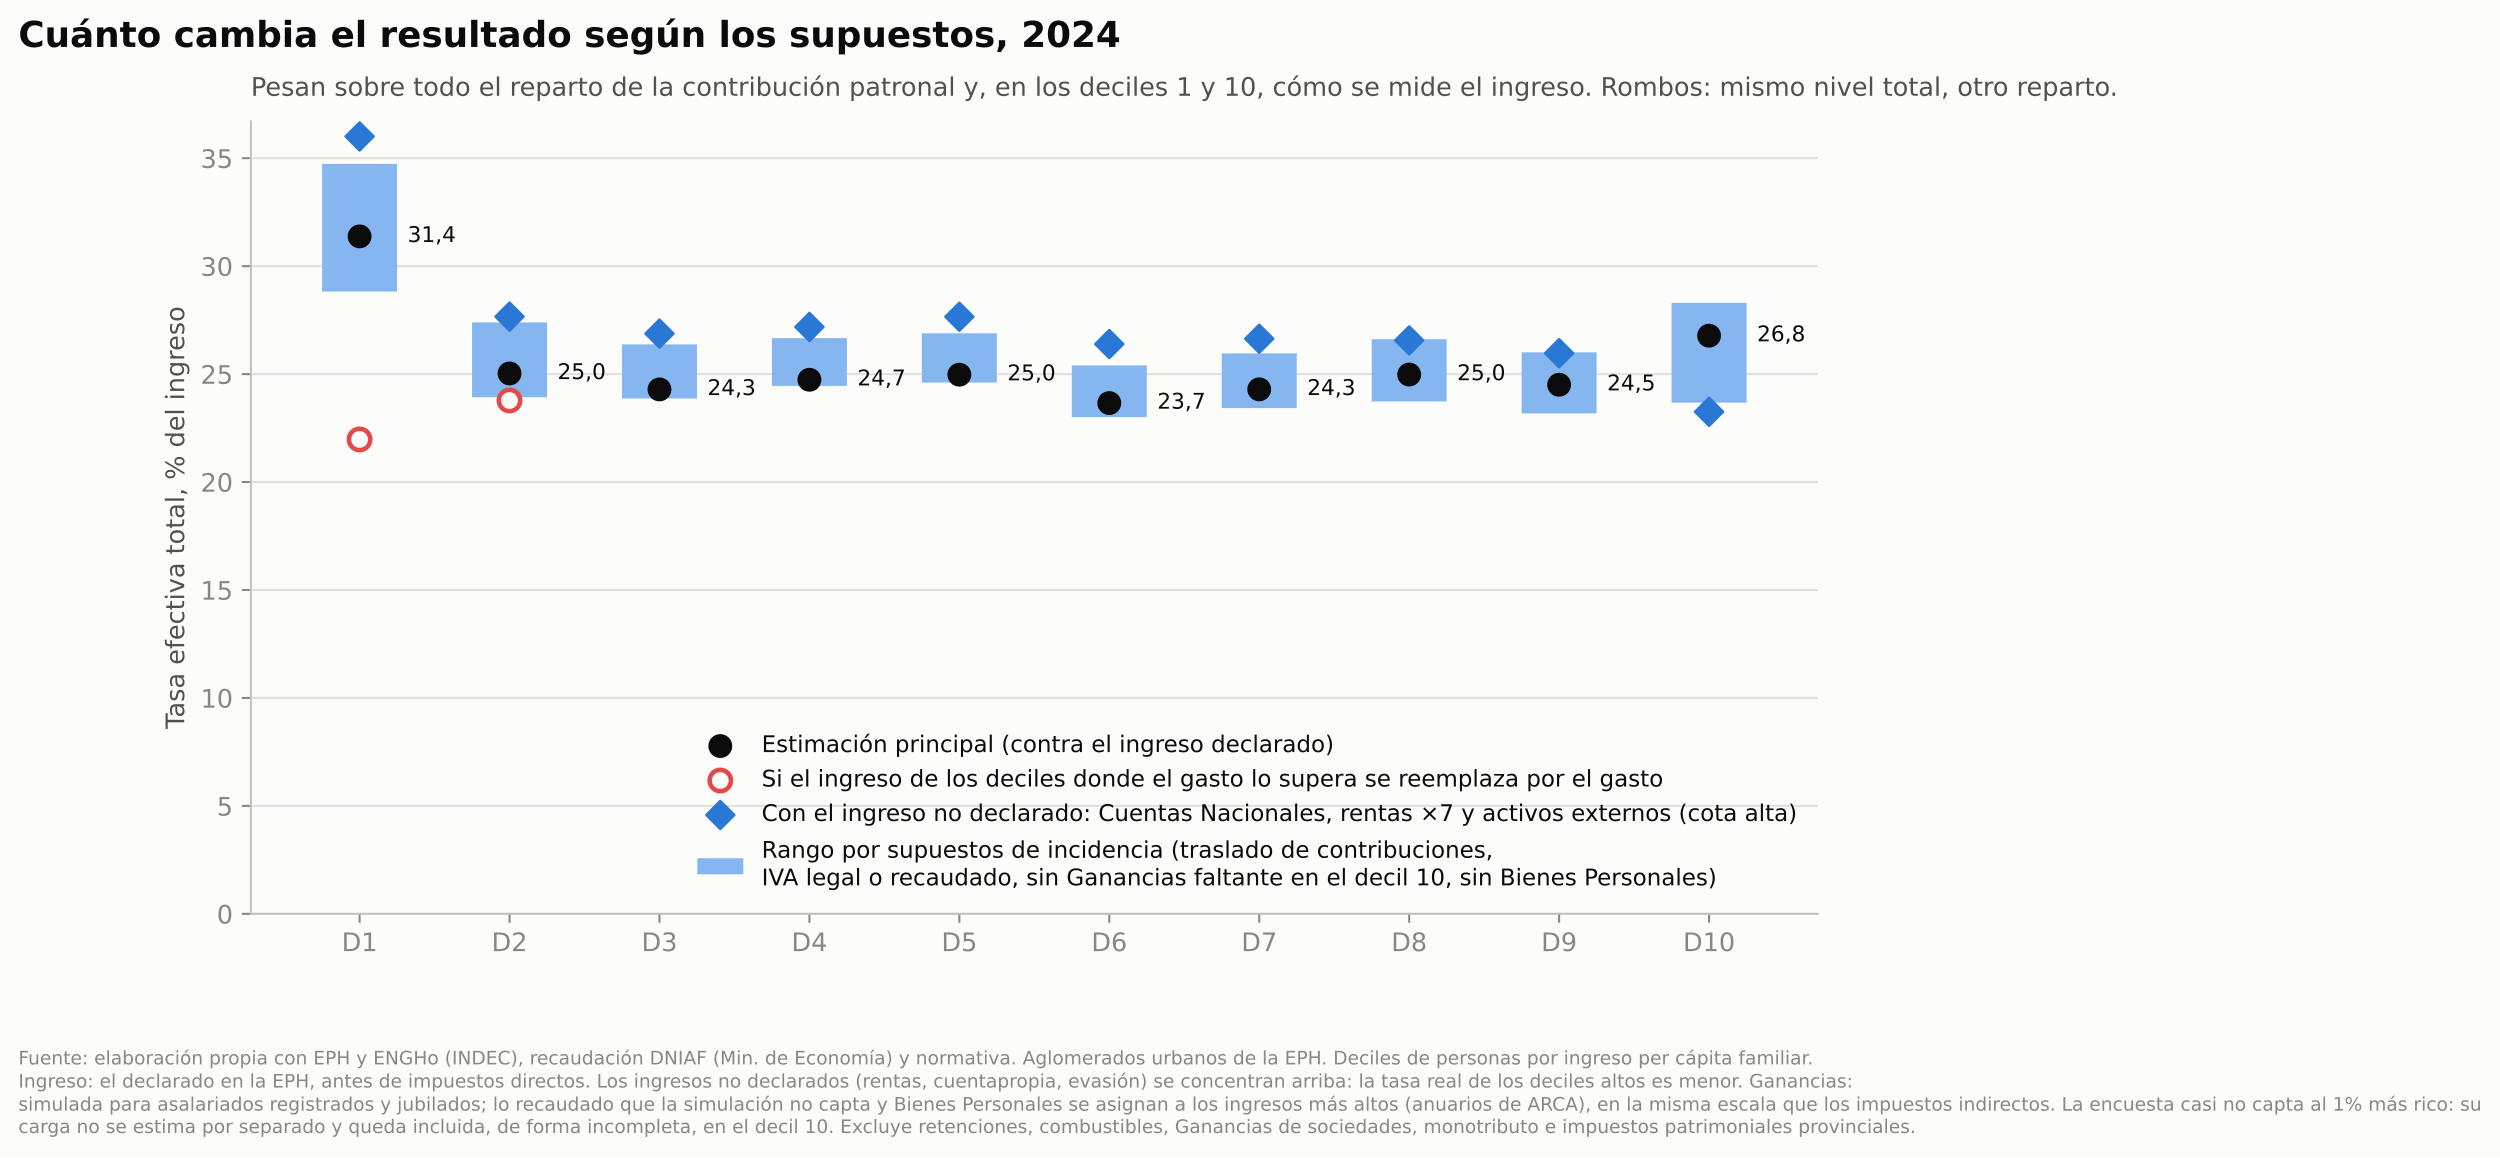
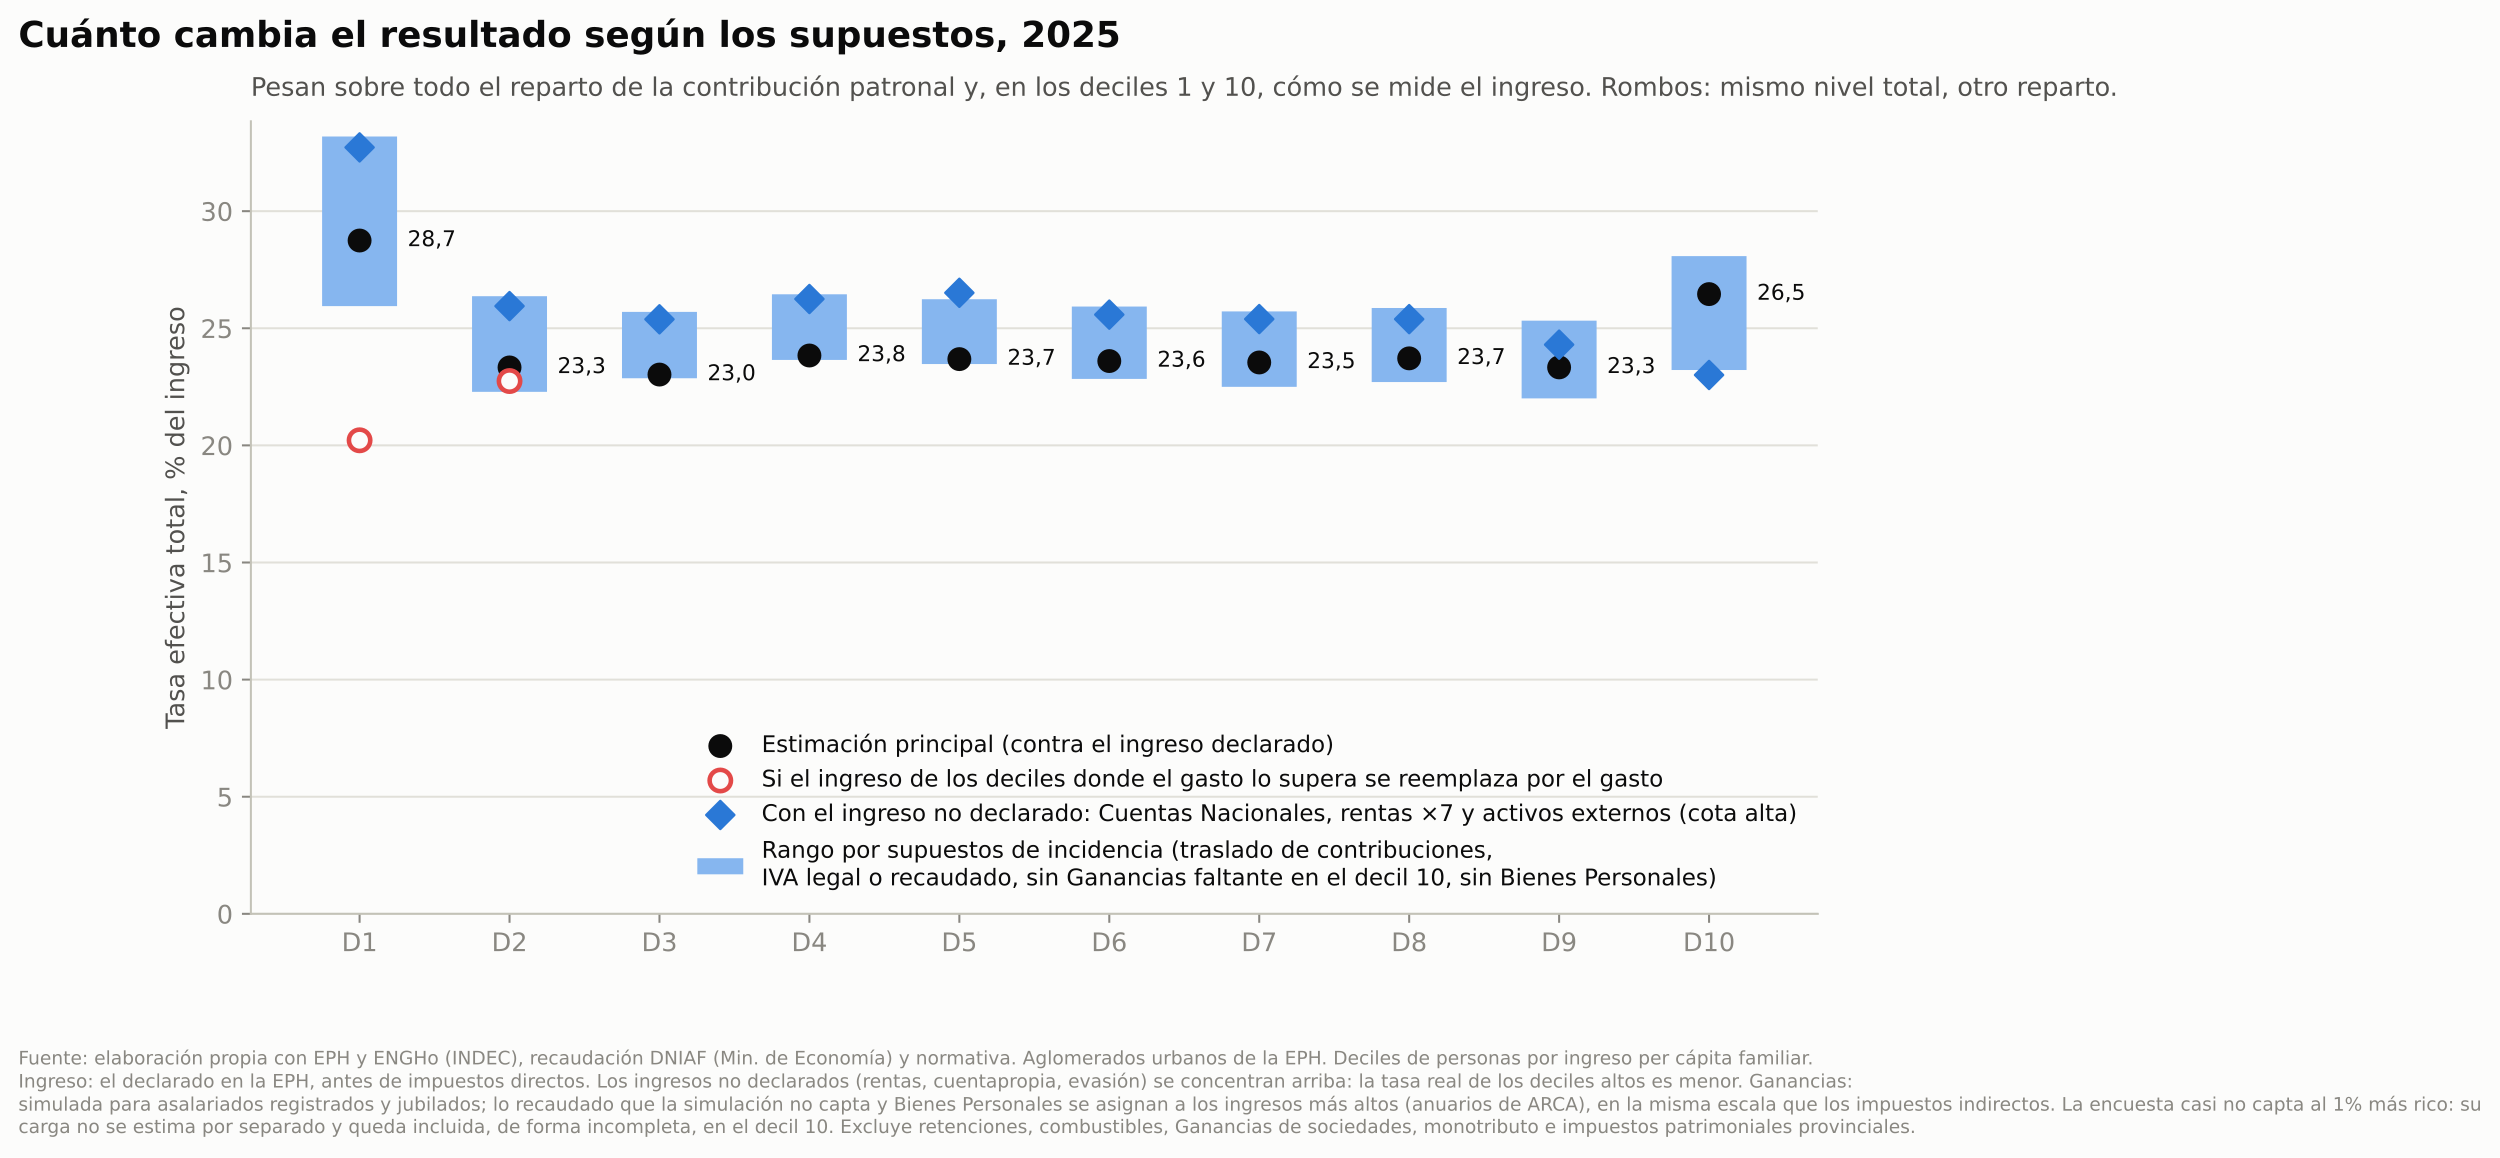
<svg xmlns="http://www.w3.org/2000/svg" xmlns:xlink="http://www.w3.org/1999/xlink" width="979.335pt" height="453.524pt" viewBox="0 0 979.335 453.524" version="1.1">
  <defs>
    <style type="text/css">*{stroke-linejoin: round; stroke-linecap: butt}</style>
  </defs>
  <g id="figure_1">
    <g id="patch_1">
      <path d="M 0 453.524  L 979.335 453.524  L 979.335 0  L 0 0  z " style="fill: #fcfcfb" />
    </g>
    <g id="axes_1">
      <g id="patch_2">
        <path d="M 98.28 357.984  L 712.08 357.984  L 712.08 47.52  L 98.28 47.52  z " style="fill: #fcfcfb" />
      </g>
      <g id="matplotlib.axis_1">
        <g id="xtick_1">
          <g id="line2d_1">
            <defs>
-               <path id="m90ff3e6a4d" d="M 0 0  L 0 3.5  " style="stroke: #898781; stroke-width: 0.8" />
+               <path id="m9d7b194ac9" d="M 0 0  L 0 3.5  " style="stroke: #898781; stroke-width: 0.8" />
            </defs>
            <g>
-               <use xlink:href="#m90ff3e6a4d" x="140.864" y="357.984" style="fill: #898781; stroke: #898781; stroke-width: 0.8" />
+               <use xlink:href="#m9d7b194ac9" x="140.864" y="357.984" style="fill: #898781; stroke: #898781; stroke-width: 0.8" />
            </g>
          </g>
          <g id="text_1">
            <text style="font-size: 10px; font-family: 'DejaVu Sans'; text-anchor: middle; fill: #898781" x="140.864" y="372.582" transform="rotate(-0 140.8642 372.5817)">D1</text>
          </g>
        </g>
        <g id="xtick_2">
          <g id="line2d_2">
            <g>
-               <use xlink:href="#m90ff3e6a4d" x="199.601" y="357.984" style="fill: #898781; stroke: #898781; stroke-width: 0.8" />
+               <use xlink:href="#m9d7b194ac9" x="199.601" y="357.984" style="fill: #898781; stroke: #898781; stroke-width: 0.8" />
            </g>
          </g>
          <g id="text_2">
            <text style="font-size: 10px; font-family: 'DejaVu Sans'; text-anchor: middle; fill: #898781" x="199.601" y="372.582" transform="rotate(-0 199.6011 372.5817)">D2</text>
          </g>
        </g>
        <g id="xtick_3">
          <g id="line2d_3">
            <g>
-               <use xlink:href="#m90ff3e6a4d" x="258.338" y="357.984" style="fill: #898781; stroke: #898781; stroke-width: 0.8" />
+               <use xlink:href="#m9d7b194ac9" x="258.338" y="357.984" style="fill: #898781; stroke: #898781; stroke-width: 0.8" />
            </g>
          </g>
          <g id="text_3">
            <text style="font-size: 10px; font-family: 'DejaVu Sans'; text-anchor: middle; fill: #898781" x="258.338" y="372.582" transform="rotate(-0 258.3379 372.5817)">D3</text>
          </g>
        </g>
        <g id="xtick_4">
          <g id="line2d_4">
            <g>
-               <use xlink:href="#m90ff3e6a4d" x="317.075" y="357.984" style="fill: #898781; stroke: #898781; stroke-width: 0.8" />
+               <use xlink:href="#m9d7b194ac9" x="317.075" y="357.984" style="fill: #898781; stroke: #898781; stroke-width: 0.8" />
            </g>
          </g>
          <g id="text_4">
            <text style="font-size: 10px; font-family: 'DejaVu Sans'; text-anchor: middle; fill: #898781" x="317.075" y="372.582" transform="rotate(-0 317.0747 372.5817)">D4</text>
          </g>
        </g>
        <g id="xtick_5">
          <g id="line2d_5">
            <g>
-               <use xlink:href="#m90ff3e6a4d" x="375.812" y="357.984" style="fill: #898781; stroke: #898781; stroke-width: 0.8" />
+               <use xlink:href="#m9d7b194ac9" x="375.812" y="357.984" style="fill: #898781; stroke: #898781; stroke-width: 0.8" />
            </g>
          </g>
          <g id="text_5">
            <text style="font-size: 10px; font-family: 'DejaVu Sans'; text-anchor: middle; fill: #898781" x="375.812" y="372.582" transform="rotate(-0 375.8116 372.5817)">D5</text>
          </g>
        </g>
        <g id="xtick_6">
          <g id="line2d_6">
            <g>
-               <use xlink:href="#m90ff3e6a4d" x="434.548" y="357.984" style="fill: #898781; stroke: #898781; stroke-width: 0.8" />
+               <use xlink:href="#m9d7b194ac9" x="434.548" y="357.984" style="fill: #898781; stroke: #898781; stroke-width: 0.8" />
            </g>
          </g>
          <g id="text_6">
            <text style="font-size: 10px; font-family: 'DejaVu Sans'; text-anchor: middle; fill: #898781" x="434.548" y="372.582" transform="rotate(-0 434.5484 372.5817)">D6</text>
          </g>
        </g>
        <g id="xtick_7">
          <g id="line2d_7">
            <g>
-               <use xlink:href="#m90ff3e6a4d" x="493.285" y="357.984" style="fill: #898781; stroke: #898781; stroke-width: 0.8" />
+               <use xlink:href="#m9d7b194ac9" x="493.285" y="357.984" style="fill: #898781; stroke: #898781; stroke-width: 0.8" />
            </g>
          </g>
          <g id="text_7">
            <text style="font-size: 10px; font-family: 'DejaVu Sans'; text-anchor: middle; fill: #898781" x="493.285" y="372.582" transform="rotate(-0 493.2853 372.5817)">D7</text>
          </g>
        </g>
        <g id="xtick_8">
          <g id="line2d_8">
            <g>
-               <use xlink:href="#m90ff3e6a4d" x="552.022" y="357.984" style="fill: #898781; stroke: #898781; stroke-width: 0.8" />
+               <use xlink:href="#m9d7b194ac9" x="552.022" y="357.984" style="fill: #898781; stroke: #898781; stroke-width: 0.8" />
            </g>
          </g>
          <g id="text_8">
            <text style="font-size: 10px; font-family: 'DejaVu Sans'; text-anchor: middle; fill: #898781" x="552.022" y="372.582" transform="rotate(-0 552.0221 372.5817)">D8</text>
          </g>
        </g>
        <g id="xtick_9">
          <g id="line2d_9">
            <g>
-               <use xlink:href="#m90ff3e6a4d" x="610.759" y="357.984" style="fill: #898781; stroke: #898781; stroke-width: 0.8" />
+               <use xlink:href="#m9d7b194ac9" x="610.759" y="357.984" style="fill: #898781; stroke: #898781; stroke-width: 0.8" />
            </g>
          </g>
          <g id="text_9">
            <text style="font-size: 10px; font-family: 'DejaVu Sans'; text-anchor: middle; fill: #898781" x="610.759" y="372.582" transform="rotate(-0 610.7589 372.5817)">D9</text>
          </g>
        </g>
        <g id="xtick_10">
          <g id="line2d_10">
            <g>
-               <use xlink:href="#m90ff3e6a4d" x="669.496" y="357.984" style="fill: #898781; stroke: #898781; stroke-width: 0.8" />
+               <use xlink:href="#m9d7b194ac9" x="669.496" y="357.984" style="fill: #898781; stroke: #898781; stroke-width: 0.8" />
            </g>
          </g>
          <g id="text_10">
            <text style="font-size: 10px; font-family: 'DejaVu Sans'; text-anchor: middle; fill: #898781" x="669.496" y="372.582" transform="rotate(-0 669.4958 372.5817)">D10</text>
          </g>
        </g>
      </g>
      <g id="matplotlib.axis_2">
        <g id="ytick_1">
          <g id="line2d_11">
-             <path d="M 98.28 357.984  L 712.08 357.984  " clip-path="url(#p1af943a78a)" style="fill: none; stroke: #e1e0d9; stroke-width: 0.8; stroke-linecap: square" />
+             <path d="M 98.28 357.984  L 712.08 357.984  " clip-path="url(#p6d47bde3dc)" style="fill: none; stroke: #e1e0d9; stroke-width: 0.8; stroke-linecap: square" />
          </g>
          <g id="line2d_12">
            <defs>
-               <path id="mcc59db6df4" d="M 0 0  L -3.5 0  " style="stroke: #898781; stroke-width: 0.8" />
+               <path id="m4e7189a95b" d="M 0 0  L -3.5 0  " style="stroke: #898781; stroke-width: 0.8" />
            </defs>
            <g>
-               <use xlink:href="#mcc59db6df4" x="98.28" y="357.984" style="fill: #898781; stroke: #898781; stroke-width: 0.8" />
+               <use xlink:href="#m4e7189a95b" x="98.28" y="357.984" style="fill: #898781; stroke: #898781; stroke-width: 0.8" />
            </g>
          </g>
          <g id="text_11">
            <text style="font-size: 10px; font-family: 'DejaVu Sans'; text-anchor: end; fill: #898781" x="91.28" y="361.783" transform="rotate(-0 91.28 361.7828)">0</text>
          </g>
        </g>
        <g id="ytick_2">
          <g id="line2d_13">
-             <path d="M 98.28 315.697  L 712.08 315.697  " clip-path="url(#p1af943a78a)" style="fill: none; stroke: #e1e0d9; stroke-width: 0.8; stroke-linecap: square" />
+             <path d="M 98.28 312.106  L 712.08 312.106  " clip-path="url(#p6d47bde3dc)" style="fill: none; stroke: #e1e0d9; stroke-width: 0.8; stroke-linecap: square" />
          </g>
          <g id="line2d_14">
            <g>
-               <use xlink:href="#mcc59db6df4" x="98.28" y="315.697" style="fill: #898781; stroke: #898781; stroke-width: 0.8" />
+               <use xlink:href="#m4e7189a95b" x="98.28" y="312.106" style="fill: #898781; stroke: #898781; stroke-width: 0.8" />
            </g>
          </g>
          <g id="text_12">
-             <text style="font-size: 10px; font-family: 'DejaVu Sans'; text-anchor: end; fill: #898781" x="91.28" y="319.496" transform="rotate(-0 91.28 319.4957)">5</text>
+             <text style="font-size: 10px; font-family: 'DejaVu Sans'; text-anchor: end; fill: #898781" x="91.28" y="315.904" transform="rotate(-0 91.28 315.9044)">5</text>
          </g>
        </g>
        <g id="ytick_3">
          <g id="line2d_15">
-             <path d="M 98.28 273.41  L 712.08 273.41  " clip-path="url(#p1af943a78a)" style="fill: none; stroke: #e1e0d9; stroke-width: 0.8; stroke-linecap: square" />
+             <path d="M 98.28 266.227  L 712.08 266.227  " clip-path="url(#p6d47bde3dc)" style="fill: none; stroke: #e1e0d9; stroke-width: 0.8; stroke-linecap: square" />
          </g>
          <g id="line2d_16">
            <g>
-               <use xlink:href="#mcc59db6df4" x="98.28" y="273.41" style="fill: #898781; stroke: #898781; stroke-width: 0.8" />
+               <use xlink:href="#m4e7189a95b" x="98.28" y="266.227" style="fill: #898781; stroke: #898781; stroke-width: 0.8" />
            </g>
          </g>
          <g id="text_13">
-             <text style="font-size: 10px; font-family: 'DejaVu Sans'; text-anchor: end; fill: #898781" x="91.28" y="277.209" transform="rotate(-0 91.28 277.2085)">10</text>
+             <text style="font-size: 10px; font-family: 'DejaVu Sans'; text-anchor: end; fill: #898781" x="91.28" y="270.026" transform="rotate(-0 91.28 270.0261)">10</text>
          </g>
        </g>
        <g id="ytick_4">
          <g id="line2d_17">
-             <path d="M 98.28 231.123  L 712.08 231.123  " clip-path="url(#p1af943a78a)" style="fill: none; stroke: #e1e0d9; stroke-width: 0.8; stroke-linecap: square" />
+             <path d="M 98.28 220.349  L 712.08 220.349  " clip-path="url(#p6d47bde3dc)" style="fill: none; stroke: #e1e0d9; stroke-width: 0.8; stroke-linecap: square" />
          </g>
          <g id="line2d_18">
            <g>
-               <use xlink:href="#mcc59db6df4" x="98.28" y="231.123" style="fill: #898781; stroke: #898781; stroke-width: 0.8" />
+               <use xlink:href="#m4e7189a95b" x="98.28" y="220.349" style="fill: #898781; stroke: #898781; stroke-width: 0.8" />
            </g>
          </g>
          <g id="text_14">
-             <text style="font-size: 10px; font-family: 'DejaVu Sans'; text-anchor: end; fill: #898781" x="91.28" y="234.921" transform="rotate(-0 91.28 234.9214)">15</text>
+             <text style="font-size: 10px; font-family: 'DejaVu Sans'; text-anchor: end; fill: #898781" x="91.28" y="224.148" transform="rotate(-0 91.28 224.1477)">15</text>
          </g>
        </g>
        <g id="ytick_5">
          <g id="line2d_19">
-             <path d="M 98.28 188.835  L 712.08 188.835  " clip-path="url(#p1af943a78a)" style="fill: none; stroke: #e1e0d9; stroke-width: 0.8; stroke-linecap: square" />
+             <path d="M 98.28 174.47  L 712.08 174.47  " clip-path="url(#p6d47bde3dc)" style="fill: none; stroke: #e1e0d9; stroke-width: 0.8; stroke-linecap: square" />
          </g>
          <g id="line2d_20">
            <g>
-               <use xlink:href="#mcc59db6df4" x="98.28" y="188.835" style="fill: #898781; stroke: #898781; stroke-width: 0.8" />
+               <use xlink:href="#m4e7189a95b" x="98.28" y="174.47" style="fill: #898781; stroke: #898781; stroke-width: 0.8" />
            </g>
          </g>
          <g id="text_15">
-             <text style="font-size: 10px; font-family: 'DejaVu Sans'; text-anchor: end; fill: #898781" x="91.28" y="192.634" transform="rotate(-0 91.28 192.6342)">20</text>
+             <text style="font-size: 10px; font-family: 'DejaVu Sans'; text-anchor: end; fill: #898781" x="91.28" y="178.269" transform="rotate(-0 91.28 178.2693)">20</text>
          </g>
        </g>
        <g id="ytick_6">
          <g id="line2d_21">
-             <path d="M 98.28 146.548  L 712.08 146.548  " clip-path="url(#p1af943a78a)" style="fill: none; stroke: #e1e0d9; stroke-width: 0.8; stroke-linecap: square" />
+             <path d="M 98.28 128.592  L 712.08 128.592  " clip-path="url(#p6d47bde3dc)" style="fill: none; stroke: #e1e0d9; stroke-width: 0.8; stroke-linecap: square" />
          </g>
          <g id="line2d_22">
            <g>
-               <use xlink:href="#mcc59db6df4" x="98.28" y="146.548" style="fill: #898781; stroke: #898781; stroke-width: 0.8" />
+               <use xlink:href="#m4e7189a95b" x="98.28" y="128.592" style="fill: #898781; stroke: #898781; stroke-width: 0.8" />
            </g>
          </g>
          <g id="text_16">
-             <text style="font-size: 10px; font-family: 'DejaVu Sans'; text-anchor: end; fill: #898781" x="91.28" y="150.347" transform="rotate(-0 91.28 150.3471)">25</text>
+             <text style="font-size: 10px; font-family: 'DejaVu Sans'; text-anchor: end; fill: #898781" x="91.28" y="132.391" transform="rotate(-0 91.28 132.3909)">25</text>
          </g>
        </g>
        <g id="ytick_7">
          <g id="line2d_23">
-             <path d="M 98.28 104.261  L 712.08 104.261  " clip-path="url(#p1af943a78a)" style="fill: none; stroke: #e1e0d9; stroke-width: 0.8; stroke-linecap: square" />
+             <path d="M 98.28 82.714  L 712.08 82.714  " clip-path="url(#p6d47bde3dc)" style="fill: none; stroke: #e1e0d9; stroke-width: 0.8; stroke-linecap: square" />
          </g>
          <g id="line2d_24">
            <g>
-               <use xlink:href="#mcc59db6df4" x="98.28" y="104.261" style="fill: #898781; stroke: #898781; stroke-width: 0.8" />
+               <use xlink:href="#m4e7189a95b" x="98.28" y="82.714" style="fill: #898781; stroke: #898781; stroke-width: 0.8" />
            </g>
          </g>
          <g id="text_17">
-             <text style="font-size: 10px; font-family: 'DejaVu Sans'; text-anchor: end; fill: #898781" x="91.28" y="108.06" transform="rotate(-0 91.28 108.06)">30</text>
-           </g>
-         </g>
-         <g id="ytick_8">
-           <g id="line2d_25">
-             <path d="M 98.28 61.974  L 712.08 61.974  " clip-path="url(#p1af943a78a)" style="fill: none; stroke: #e1e0d9; stroke-width: 0.8; stroke-linecap: square" />
-           </g>
-           <g id="line2d_26">
-             <g>
-               <use xlink:href="#mcc59db6df4" x="98.28" y="61.974" style="fill: #898781; stroke: #898781; stroke-width: 0.8" />
-             </g>
-           </g>
-           <g id="text_18">
-             <text style="font-size: 10px; font-family: 'DejaVu Sans'; text-anchor: end; fill: #898781" x="91.28" y="65.773" transform="rotate(-0 91.28 65.77281)">35</text>
-           </g>
-         </g>
-         <g id="text_19">
+             <text style="font-size: 10px; font-family: 'DejaVu Sans'; text-anchor: end; fill: #898781" x="91.28" y="86.513" transform="rotate(-0 91.28 86.51255)">30</text>
+           </g>
+         </g>
+         <g id="text_18">
          <text style="font-size: 10px; font-family: 'DejaVu Sans'; text-anchor: middle; fill: #52514e" x="72.153" y="202.752" transform="rotate(-90 72.15266 202.752)">Tasa efectiva total, % del ingreso</text>
        </g>
      </g>
      <g id="patch_3">
-         <path d="M 126.18 114.21  L 155.548 114.21  L 155.548 64.215  L 126.18 64.215  z " clip-path="url(#p1af943a78a)" style="fill: #86b6ef" />
+         <path d="M 126.18 119.915  L 155.548 119.915  L 155.548 53.47  L 126.18 53.47  z " clip-path="url(#p6d47bde3dc)" style="fill: #86b6ef" />
      </g>
      <g id="patch_4">
-         <path d="M 184.917 155.621  L 214.285 155.621  L 214.285 126.309  L 184.917 126.309  z " clip-path="url(#p1af943a78a)" style="fill: #86b6ef" />
+         <path d="M 184.917 153.501  L 214.285 153.501  L 214.285 116.035  L 184.917 116.035  z " clip-path="url(#p6d47bde3dc)" style="fill: #86b6ef" />
      </g>
      <g id="patch_5">
-         <path d="M 243.654 156.114  L 273.022 156.114  L 273.022 134.907  L 243.654 134.907  z " clip-path="url(#p1af943a78a)" style="fill: #86b6ef" />
+         <path d="M 243.654 148.175  L 273.022 148.175  L 273.022 122.179  L 243.654 122.179  z " clip-path="url(#p6d47bde3dc)" style="fill: #86b6ef" />
      </g>
      <g id="patch_6">
-         <path d="M 302.391 151.169  L 331.759 151.169  L 331.759 132.454  L 302.391 132.454  z " clip-path="url(#p1af943a78a)" style="fill: #86b6ef" />
+         <path d="M 302.391 140.997  L 331.759 140.997  L 331.759 115.284  L 302.391 115.284  z " clip-path="url(#p6d47bde3dc)" style="fill: #86b6ef" />
      </g>
      <g id="patch_7">
-         <path d="M 361.127 149.855  L 390.496 149.855  L 390.496 130.566  L 361.127 130.566  z " clip-path="url(#p1af943a78a)" style="fill: #86b6ef" />
+         <path d="M 361.127 142.61  L 390.496 142.61  L 390.496 117.219  L 361.127 117.219  z " clip-path="url(#p6d47bde3dc)" style="fill: #86b6ef" />
      </g>
      <g id="patch_8">
-         <path d="M 419.864 163.406  L 449.233 163.406  L 449.233 143.138  L 419.864 143.138  z " clip-path="url(#p1af943a78a)" style="fill: #86b6ef" />
+         <path d="M 419.864 148.432  L 449.233 148.432  L 449.233 120.085  L 419.864 120.085  z " clip-path="url(#p6d47bde3dc)" style="fill: #86b6ef" />
      </g>
      <g id="patch_9">
-         <path d="M 478.601 159.856  L 507.969 159.856  L 507.969 138.442  L 478.601 138.442  z " clip-path="url(#p1af943a78a)" style="fill: #86b6ef" />
+         <path d="M 478.601 151.534  L 507.969 151.534  L 507.969 121.992  L 478.601 121.992  z " clip-path="url(#p6d47bde3dc)" style="fill: #86b6ef" />
      </g>
      <g id="patch_10">
-         <path d="M 537.338 157.269  L 566.706 157.269  L 566.706 132.898  L 537.338 132.898  z " clip-path="url(#p1af943a78a)" style="fill: #86b6ef" />
+         <path d="M 537.338 149.663  L 566.706 149.663  L 566.706 120.65  L 537.338 120.65  z " clip-path="url(#p6d47bde3dc)" style="fill: #86b6ef" />
      </g>
      <g id="patch_11">
-         <path d="M 596.075 161.955  L 625.443 161.955  L 625.443 138.019  L 596.075 138.019  z " clip-path="url(#p1af943a78a)" style="fill: #86b6ef" />
+         <path d="M 596.075 156.065  L 625.443 156.065  L 625.443 125.613  L 596.075 125.613  z " clip-path="url(#p6d47bde3dc)" style="fill: #86b6ef" />
      </g>
      <g id="patch_12">
-         <path d="M 654.812 157.721  L 684.18 157.721  L 684.18 118.629  L 654.812 118.629  z " clip-path="url(#p1af943a78a)" style="fill: #86b6ef" />
+         <path d="M 654.812 144.949  L 684.18 144.949  L 684.18 100.328  L 654.812 100.328  z " clip-path="url(#p6d47bde3dc)" style="fill: #86b6ef" />
      </g>
      <g id="patch_13">
        <path d="M 98.28 357.984  L 98.28 47.52  " style="fill: none; stroke: #c3c2b7; stroke-width: 0.8; stroke-linejoin: miter; stroke-linecap: square" />
      </g>
      <g id="patch_14">
        <path d="M 98.28 357.984  L 712.08 357.984  " style="fill: none; stroke: #c3c2b7; stroke-width: 0.8; stroke-linejoin: miter; stroke-linecap: square" />
      </g>
      <g id="PathCollection_1">
        <defs>
-           <path id="md8600887db" d="M 0 4.183  C 1.109 4.183 2.174 3.743 2.958 2.958  C 3.743 2.174 4.183 1.109 4.183 0  C 4.183 -1.109 3.743 -2.174 2.958 -2.958  C 2.174 -3.743 1.109 -4.183 0 -4.183  C -1.109 -4.183 -2.174 -3.743 -2.958 -2.958  C -3.743 -2.174 -4.183 -1.109 -4.183 0  C -4.183 1.109 -3.743 2.174 -2.958 2.958  C -2.174 3.743 -1.109 4.183 0 4.183  z " style="stroke: #0b0b0b" />
+           <path id="mc87a9e9e39" d="M 0 4.183  C 1.109 4.183 2.174 3.743 2.958 2.958  C 3.743 2.174 4.183 1.109 4.183 0  C 4.183 -1.109 3.743 -2.174 2.958 -2.958  C 2.174 -3.743 1.109 -4.183 0 -4.183  C -1.109 -4.183 -2.174 -3.743 -2.958 -2.958  C -3.743 -2.174 -4.183 -1.109 -4.183 0  C -4.183 1.109 -3.743 2.174 -2.958 2.958  C -2.174 3.743 -1.109 4.183 0 4.183  z " style="stroke: #0b0b0b" />
        </defs>
-         <g clip-path="url(#p1af943a78a)">
-           <use xlink:href="#md8600887db" x="140.864" y="92.597" style="fill: #0b0b0b; stroke: #0b0b0b" />
-           <use xlink:href="#md8600887db" x="199.601" y="146.29" style="fill: #0b0b0b; stroke: #0b0b0b" />
-           <use xlink:href="#md8600887db" x="258.338" y="152.548" style="fill: #0b0b0b; stroke: #0b0b0b" />
-           <use xlink:href="#md8600887db" x="317.075" y="148.762" style="fill: #0b0b0b; stroke: #0b0b0b" />
-           <use xlink:href="#md8600887db" x="375.812" y="146.778" style="fill: #0b0b0b; stroke: #0b0b0b" />
-           <use xlink:href="#md8600887db" x="434.548" y="157.893" style="fill: #0b0b0b; stroke: #0b0b0b" />
-           <use xlink:href="#md8600887db" x="493.285" y="152.52" style="fill: #0b0b0b; stroke: #0b0b0b" />
-           <use xlink:href="#md8600887db" x="552.022" y="146.715" style="fill: #0b0b0b; stroke: #0b0b0b" />
-           <use xlink:href="#md8600887db" x="610.759" y="150.72" style="fill: #0b0b0b; stroke: #0b0b0b" />
-           <use xlink:href="#md8600887db" x="669.496" y="131.501" style="fill: #0b0b0b; stroke: #0b0b0b" />
+         <g clip-path="url(#p6d47bde3dc)">
+           <use xlink:href="#mc87a9e9e39" x="140.864" y="94.22" style="fill: #0b0b0b; stroke: #0b0b0b" />
+           <use xlink:href="#mc87a9e9e39" x="199.601" y="143.936" style="fill: #0b0b0b; stroke: #0b0b0b" />
+           <use xlink:href="#mc87a9e9e39" x="258.338" y="146.731" style="fill: #0b0b0b; stroke: #0b0b0b" />
+           <use xlink:href="#mc87a9e9e39" x="317.075" y="139.263" style="fill: #0b0b0b; stroke: #0b0b0b" />
+           <use xlink:href="#mc87a9e9e39" x="375.812" y="140.677" style="fill: #0b0b0b; stroke: #0b0b0b" />
+           <use xlink:href="#mc87a9e9e39" x="434.548" y="141.436" style="fill: #0b0b0b; stroke: #0b0b0b" />
+           <use xlink:href="#mc87a9e9e39" x="493.285" y="141.987" style="fill: #0b0b0b; stroke: #0b0b0b" />
+           <use xlink:href="#mc87a9e9e39" x="552.022" y="140.379" style="fill: #0b0b0b; stroke: #0b0b0b" />
+           <use xlink:href="#mc87a9e9e39" x="610.759" y="143.916" style="fill: #0b0b0b; stroke: #0b0b0b" />
+           <use xlink:href="#mc87a9e9e39" x="669.496" y="115.208" style="fill: #0b0b0b; stroke: #0b0b0b" />
        </g>
      </g>
      <g id="PathCollection_2">
        <defs>
-           <path id="m826cf1ec10" d="M 0 4.183  C 1.109 4.183 2.174 3.743 2.958 2.958  C 3.743 2.174 4.183 1.109 4.183 0  C 4.183 -1.109 3.743 -2.174 2.958 -2.958  C 2.174 -3.743 1.109 -4.183 0 -4.183  C -1.109 -4.183 -2.174 -3.743 -2.958 -2.958  C -3.743 -2.174 -4.183 -1.109 -4.183 0  C -4.183 1.109 -3.743 2.174 -2.958 2.958  C -2.174 3.743 -1.109 4.183 0 4.183  z " style="stroke: #e34948; stroke-width: 1.8" />
+           <path id="me7d60d2647" d="M 0 4.183  C 1.109 4.183 2.174 3.743 2.958 2.958  C 3.743 2.174 4.183 1.109 4.183 0  C 4.183 -1.109 3.743 -2.174 2.958 -2.958  C 2.174 -3.743 1.109 -4.183 0 -4.183  C -1.109 -4.183 -2.174 -3.743 -2.958 -2.958  C -3.743 -2.174 -4.183 -1.109 -4.183 0  C -4.183 1.109 -3.743 2.174 -2.958 2.958  C -2.174 3.743 -1.109 4.183 0 4.183  z " style="stroke: #e34948; stroke-width: 1.8" />
        </defs>
-         <g clip-path="url(#p1af943a78a)">
-           <use xlink:href="#m826cf1ec10" x="140.864" y="172.146" style="fill: #fcfcfb; stroke: #e34948; stroke-width: 1.8" />
-           <use xlink:href="#m826cf1ec10" x="199.601" y="156.887" style="fill: #fcfcfb; stroke: #e34948; stroke-width: 1.8" />
+         <g clip-path="url(#p6d47bde3dc)">
+           <use xlink:href="#me7d60d2647" x="140.864" y="172.479" style="fill: #fcfcfb; stroke: #e34948; stroke-width: 1.8" />
+           <use xlink:href="#me7d60d2647" x="199.601" y="149.271" style="fill: #fcfcfb; stroke: #e34948; stroke-width: 1.8" />
        </g>
      </g>
      <g id="PathCollection_3">
        <defs>
-           <path id="m3f124dab29" d="M -0 5.477  L 5.477 0  L 0 -5.477  L -5.477 -0  z " style="stroke: #2a78d6" />
+           <path id="mee8bc932c2" d="M -0 5.477  L 5.477 0  L 0 -5.477  L -5.477 -0  z " style="stroke: #2a78d6" />
        </defs>
-         <g clip-path="url(#p1af943a78a)">
-           <use xlink:href="#m3f124dab29" x="140.864" y="53.455" style="fill: #2a78d6; stroke: #2a78d6" />
-           <use xlink:href="#m3f124dab29" x="199.601" y="124.029" style="fill: #2a78d6; stroke: #2a78d6" />
-           <use xlink:href="#m3f124dab29" x="258.338" y="130.684" style="fill: #2a78d6; stroke: #2a78d6" />
-           <use xlink:href="#m3f124dab29" x="317.075" y="128.091" style="fill: #2a78d6; stroke: #2a78d6" />
-           <use xlink:href="#m3f124dab29" x="375.812" y="124.087" style="fill: #2a78d6; stroke: #2a78d6" />
-           <use xlink:href="#m3f124dab29" x="434.548" y="134.782" style="fill: #2a78d6; stroke: #2a78d6" />
-           <use xlink:href="#m3f124dab29" x="493.285" y="132.701" style="fill: #2a78d6; stroke: #2a78d6" />
-           <use xlink:href="#m3f124dab29" x="552.022" y="133.345" style="fill: #2a78d6; stroke: #2a78d6" />
-           <use xlink:href="#m3f124dab29" x="610.759" y="138.357" style="fill: #2a78d6; stroke: #2a78d6" />
-           <use xlink:href="#m3f124dab29" x="669.496" y="161.311" style="fill: #2a78d6; stroke: #2a78d6" />
-         </g>
+         <g clip-path="url(#p6d47bde3dc)">
+           <use xlink:href="#mee8bc932c2" x="140.864" y="57.744" style="fill: #2a78d6; stroke: #2a78d6" />
+           <use xlink:href="#mee8bc932c2" x="199.601" y="119.909" style="fill: #2a78d6; stroke: #2a78d6" />
+           <use xlink:href="#mee8bc932c2" x="258.338" y="125.083" style="fill: #2a78d6; stroke: #2a78d6" />
+           <use xlink:href="#mee8bc932c2" x="317.075" y="117.133" style="fill: #2a78d6; stroke: #2a78d6" />
+           <use xlink:href="#mee8bc932c2" x="375.812" y="114.7" style="fill: #2a78d6; stroke: #2a78d6" />
+           <use xlink:href="#mee8bc932c2" x="434.548" y="123.252" style="fill: #2a78d6; stroke: #2a78d6" />
+           <use xlink:href="#mee8bc932c2" x="493.285" y="124.992" style="fill: #2a78d6; stroke: #2a78d6" />
+           <use xlink:href="#mee8bc932c2" x="552.022" y="125.012" style="fill: #2a78d6; stroke: #2a78d6" />
+           <use xlink:href="#mee8bc932c2" x="610.759" y="135.014" style="fill: #2a78d6; stroke: #2a78d6" />
+           <use xlink:href="#mee8bc932c2" x="669.496" y="146.892" style="fill: #2a78d6; stroke: #2a78d6" />
+         </g>
+       </g>
+       <g id="text_19">
+         <text style="font-size: 8.5px; font-family: 'DejaVu Sans'; text-anchor: start; fill: #0b0b0b" x="159.66" y="96.428" transform="rotate(-0 159.66 96.42762)">28,7</text>
      </g>
      <g id="text_20">
-         <text style="font-size: 8.5px; font-family: 'DejaVu Sans'; text-anchor: start; fill: #0b0b0b" x="159.66" y="94.805" transform="rotate(-0 159.66 94.8054)">31,4</text>
+         <text style="font-size: 8.5px; font-family: 'DejaVu Sans'; text-anchor: start; fill: #0b0b0b" x="218.397" y="146.144" transform="rotate(-0 218.3968 146.1438)">23,3</text>
      </g>
      <g id="text_21">
-         <text style="font-size: 8.5px; font-family: 'DejaVu Sans'; text-anchor: start; fill: #0b0b0b" x="218.397" y="148.498" transform="rotate(-0 218.3968 148.4979)">25,0</text>
+         <text style="font-size: 8.5px; font-family: 'DejaVu Sans'; text-anchor: start; fill: #0b0b0b" x="277.134" y="148.939" transform="rotate(-0 277.1337 148.9395)">23,0</text>
      </g>
      <g id="text_22">
-         <text style="font-size: 8.5px; font-family: 'DejaVu Sans'; text-anchor: start; fill: #0b0b0b" x="277.134" y="154.756" transform="rotate(-0 277.1337 154.7558)">24,3</text>
+         <text style="font-size: 8.5px; font-family: 'DejaVu Sans'; text-anchor: start; fill: #0b0b0b" x="335.871" y="141.471" transform="rotate(-0 335.8705 141.4713)">23,8</text>
      </g>
      <g id="text_23">
-         <text style="font-size: 8.5px; font-family: 'DejaVu Sans'; text-anchor: start; fill: #0b0b0b" x="335.871" y="150.97" transform="rotate(-0 335.8705 150.9697)">24,7</text>
+         <text style="font-size: 8.5px; font-family: 'DejaVu Sans'; text-anchor: start; fill: #0b0b0b" x="394.607" y="142.885" transform="rotate(-0 394.6074 142.8855)">23,7</text>
      </g>
      <g id="text_24">
-         <text style="font-size: 8.5px; font-family: 'DejaVu Sans'; text-anchor: start; fill: #0b0b0b" x="394.607" y="148.986" transform="rotate(-0 394.6074 148.9859)">25,0</text>
+         <text style="font-size: 8.5px; font-family: 'DejaVu Sans'; text-anchor: start; fill: #0b0b0b" x="453.344" y="143.644" transform="rotate(-0 453.3442 143.6443)">23,6</text>
      </g>
      <g id="text_25">
-         <text style="font-size: 8.5px; font-family: 'DejaVu Sans'; text-anchor: start; fill: #0b0b0b" x="453.344" y="160.101" transform="rotate(-0 453.3442 160.1012)">23,7</text>
+         <text style="font-size: 8.5px; font-family: 'DejaVu Sans'; text-anchor: start; fill: #0b0b0b" x="512.081" y="144.195" transform="rotate(-0 512.0811 144.1948)">23,5</text>
      </g>
      <g id="text_26">
-         <text style="font-size: 8.5px; font-family: 'DejaVu Sans'; text-anchor: start; fill: #0b0b0b" x="512.081" y="154.728" transform="rotate(-0 512.0811 154.728)">24,3</text>
+         <text style="font-size: 8.5px; font-family: 'DejaVu Sans'; text-anchor: start; fill: #0b0b0b" x="570.818" y="142.587" transform="rotate(-0 570.8179 142.5872)">23,7</text>
      </g>
      <g id="text_27">
-         <text style="font-size: 8.5px; font-family: 'DejaVu Sans'; text-anchor: start; fill: #0b0b0b" x="570.818" y="148.923" transform="rotate(-0 570.8179 148.9231)">25,0</text>
+         <text style="font-size: 8.5px; font-family: 'DejaVu Sans'; text-anchor: start; fill: #0b0b0b" x="629.555" y="146.124" transform="rotate(-0 629.5547 146.1243)">23,3</text>
      </g>
      <g id="text_28">
-         <text style="font-size: 8.5px; font-family: 'DejaVu Sans'; text-anchor: start; fill: #0b0b0b" x="629.555" y="152.928" transform="rotate(-0 629.5547 152.9285)">24,5</text>
+         <text style="font-size: 8.5px; font-family: 'DejaVu Sans'; text-anchor: start; fill: #0b0b0b" x="688.292" y="117.416" transform="rotate(-0 688.2916 117.4158)">26,5</text>
      </g>
      <g id="text_29">
-         <text style="font-size: 8.5px; font-family: 'DejaVu Sans'; text-anchor: start; fill: #0b0b0b" x="688.292" y="133.709" transform="rotate(-0 688.2916 133.7091)">26,8</text>
-       </g>
-       <g id="text_30">
        <text style="font-size: 10px; font-family: 'DejaVu Sans'; text-anchor: start; fill: #52514e" x="98.28" y="37.52" transform="rotate(-0 98.28 37.52)">Pesan sobre todo el reparto de la contribución patronal y, en los deciles 1 y 10, cómo se mide el ingreso. Rombos: mismo nivel total, otro reparto.</text>
      </g>
      <g id="legend_1">
        <g id="PathCollection_4">
          <g>
-             <use xlink:href="#md8600887db" x="282.164" y="292.253" style="fill: #0b0b0b; stroke: #0b0b0b" />
-           </g>
-         </g>
-         <g id="text_31">
+             <use xlink:href="#mc87a9e9e39" x="282.164" y="292.253" style="fill: #0b0b0b; stroke: #0b0b0b" />
+           </g>
+         </g>
+         <g id="text_30">
          <text style="font-size: 9px; font-family: 'DejaVu Sans'; text-anchor: start; fill: #0b0b0b" x="298.364" y="294.616" transform="rotate(-0 298.3641 294.6156)">Estimación principal (contra el ingreso declarado)</text>
        </g>
        <g id="PathCollection_5">
          <g>
-             <use xlink:href="#m826cf1ec10" x="282.164" y="305.754" style="fill: #fcfcfb; stroke: #e34948; stroke-width: 1.8" />
-           </g>
-         </g>
-         <g id="text_32">
+             <use xlink:href="#me7d60d2647" x="282.164" y="305.754" style="fill: #fcfcfb; stroke: #e34948; stroke-width: 1.8" />
+           </g>
+         </g>
+         <g id="text_31">
          <text style="font-size: 9px; font-family: 'DejaVu Sans'; text-anchor: start; fill: #0b0b0b" x="298.364" y="308.116" transform="rotate(-0 298.3641 308.1163)">Si el ingreso de los deciles donde el gasto lo supera se reemplaza por el gasto</text>
        </g>
        <g id="PathCollection_6">
          <g>
-             <use xlink:href="#m3f124dab29" x="282.164" y="319.254" style="fill: #2a78d6; stroke: #2a78d6" />
-           </g>
-         </g>
-         <g id="text_33">
+             <use xlink:href="#mee8bc932c2" x="282.164" y="319.254" style="fill: #2a78d6; stroke: #2a78d6" />
+           </g>
+         </g>
+         <g id="text_32">
          <text style="font-size: 9px; font-family: 'DejaVu Sans'; text-anchor: start; fill: #0b0b0b" x="298.364" y="321.617" transform="rotate(-0 298.3641 321.617)">Con el ingreso no declarado: Cuentas Nacionales, rentas ×7 y activos externos (cota alta)</text>
        </g>
        <g id="patch_15">
          <path d="M 273.164 342.501  L 291.164 342.501  L 291.164 336.201  L 273.164 336.201  z " style="fill: #86b6ef" />
        </g>
-         <g id="text_34">
+         <g id="text_33">
          <text style="font-size: 9px; font-family: 'DejaVu Sans'; fill: #0b0b0b" transform="translate(298.3641 336.0186)">Rango por supuestos de incidencia (traslado de contribuciones,</text>
          <text style="font-size: 9px; font-family: 'DejaVu Sans'; fill: #0b0b0b" transform="translate(298.3641 346.821)">IVA legal o recaudado, sin Ganancias faltante en el decil 10, sin Bienes Personales)</text>
        </g>
      </g>
    </g>
+     <g id="text_34">
+       <text style="font-weight: 700; font-size: 14px; font-family: 'DejaVu Sans'; text-anchor: start; fill: #0b0b0b" x="7.2" y="18.398" transform="rotate(-0 7.2 18.39781)">Cuánto cambia el resultado según los supuestos, 2025</text>
+     </g>
    <g id="text_35">
-       <text style="font-weight: 700; font-size: 14px; font-family: 'DejaVu Sans'; text-anchor: start; fill: #0b0b0b" x="7.2" y="18.398" transform="rotate(-0 7.2 18.39781)">Cuánto cambia el resultado según los supuestos, 2024</text>
-     </g>
-     <g id="text_36">
      <text style="font-size: 7.3px; font-family: 'DejaVu Sans'; fill: #898781" transform="translate(7.2 416.9696)">Fuente: elaboración propia con EPH y ENGHo (INDEC), recaudación DNIAF (Min. de Economía) y normativa. Aglomerados urbanos de la EPH. Deciles de personas por ingreso per cápita familiar.</text>
      <text style="font-size: 7.3px; font-family: 'DejaVu Sans'; fill: #898781" transform="translate(7.2 426.0236)">Ingreso: el declarado en la EPH, antes de impuestos directos. Los ingresos no declarados (rentas, cuentapropia, evasión) se concentran arriba: la tasa real de los deciles altos es menor. Ganancias:</text>
      <text style="font-size: 7.3px; font-family: 'DejaVu Sans'; fill: #898781" transform="translate(7.2 435.0776)">simulada para asalariados registrados y jubilados; lo recaudado que la simulación no capta y Bienes Personales se asignan a los ingresos más altos (anuarios de ARCA), en la misma escala que los impuestos indirectos. La encuesta casi no capta al 1% más rico: su</text>
      <text style="font-size: 7.3px; font-family: 'DejaVu Sans'; fill: #898781" transform="translate(7.2 443.8396)">carga no se estima por separado y queda incluida, de forma incompleta, en el decil 10. Excluye retenciones, combustibles, Ganancias de sociedades, monotributo e impuestos patrimoniales provinciales.</text>
    </g>
  </g>
  <defs>
-     <clipPath id="p1af943a78a">
+     <clipPath id="p6d47bde3dc">
      <rect x="98.28" y="47.52" width="613.8" height="310.464" />
    </clipPath>
  </defs>
</svg>
